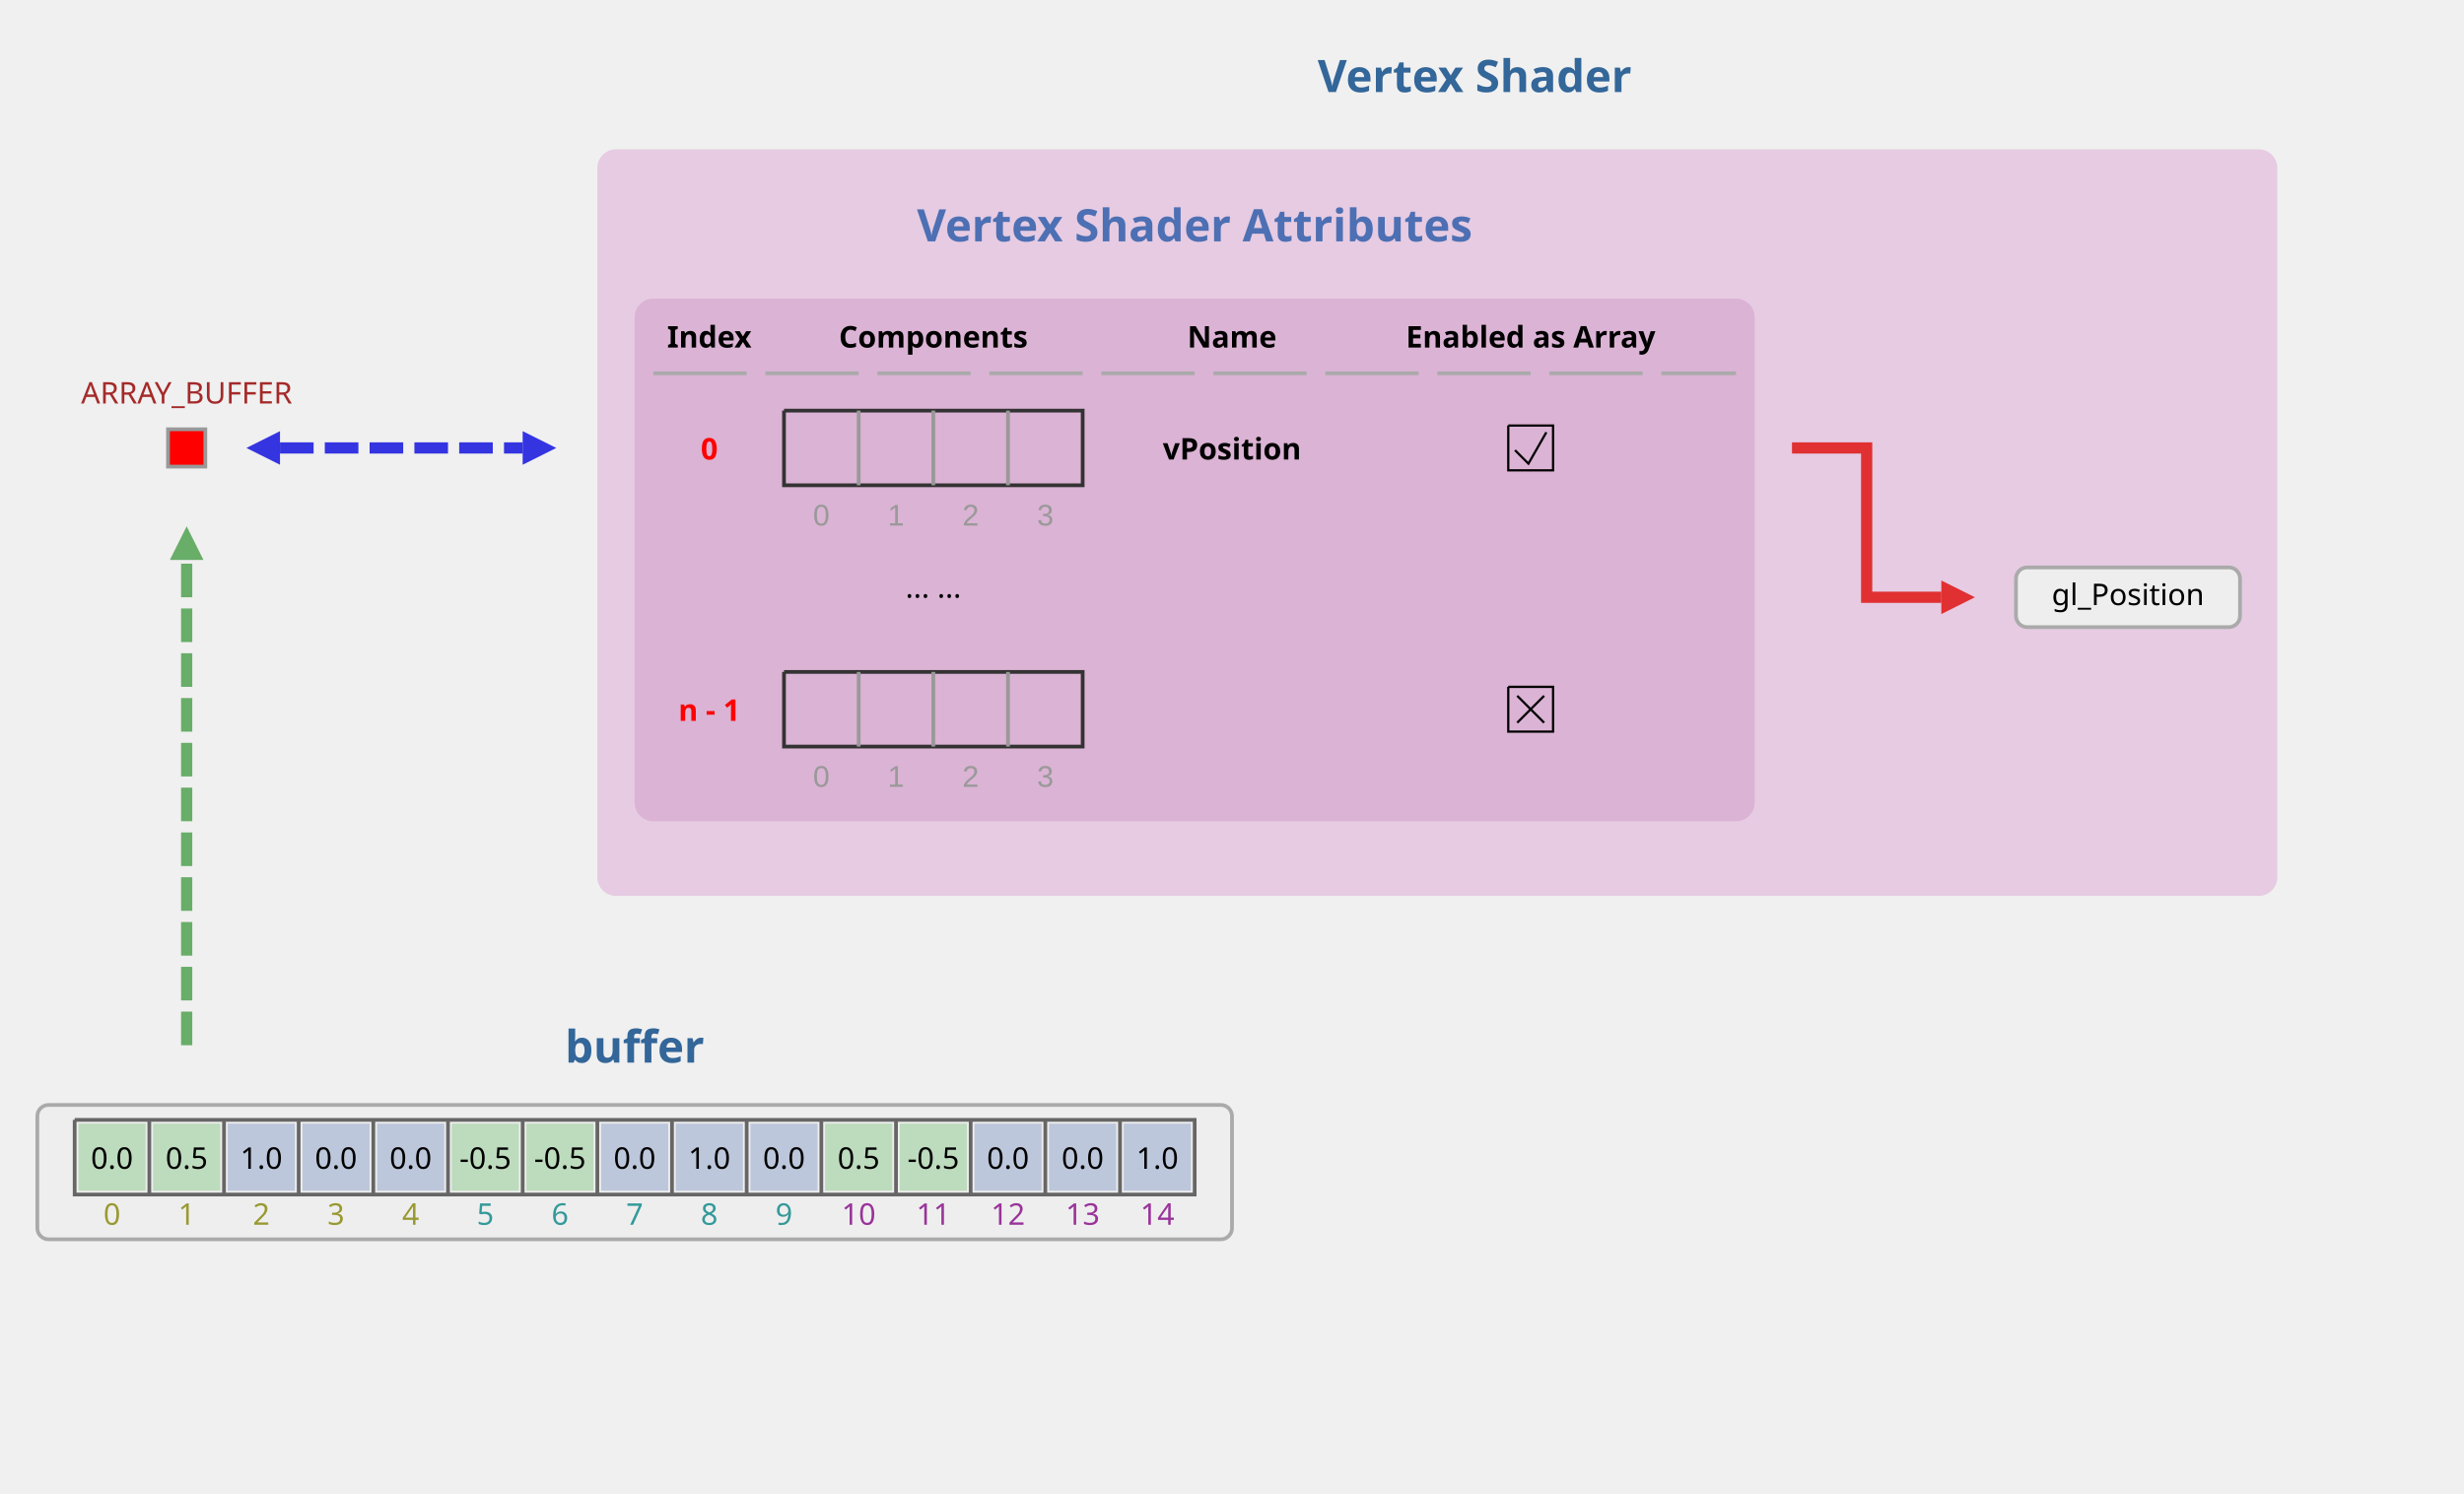
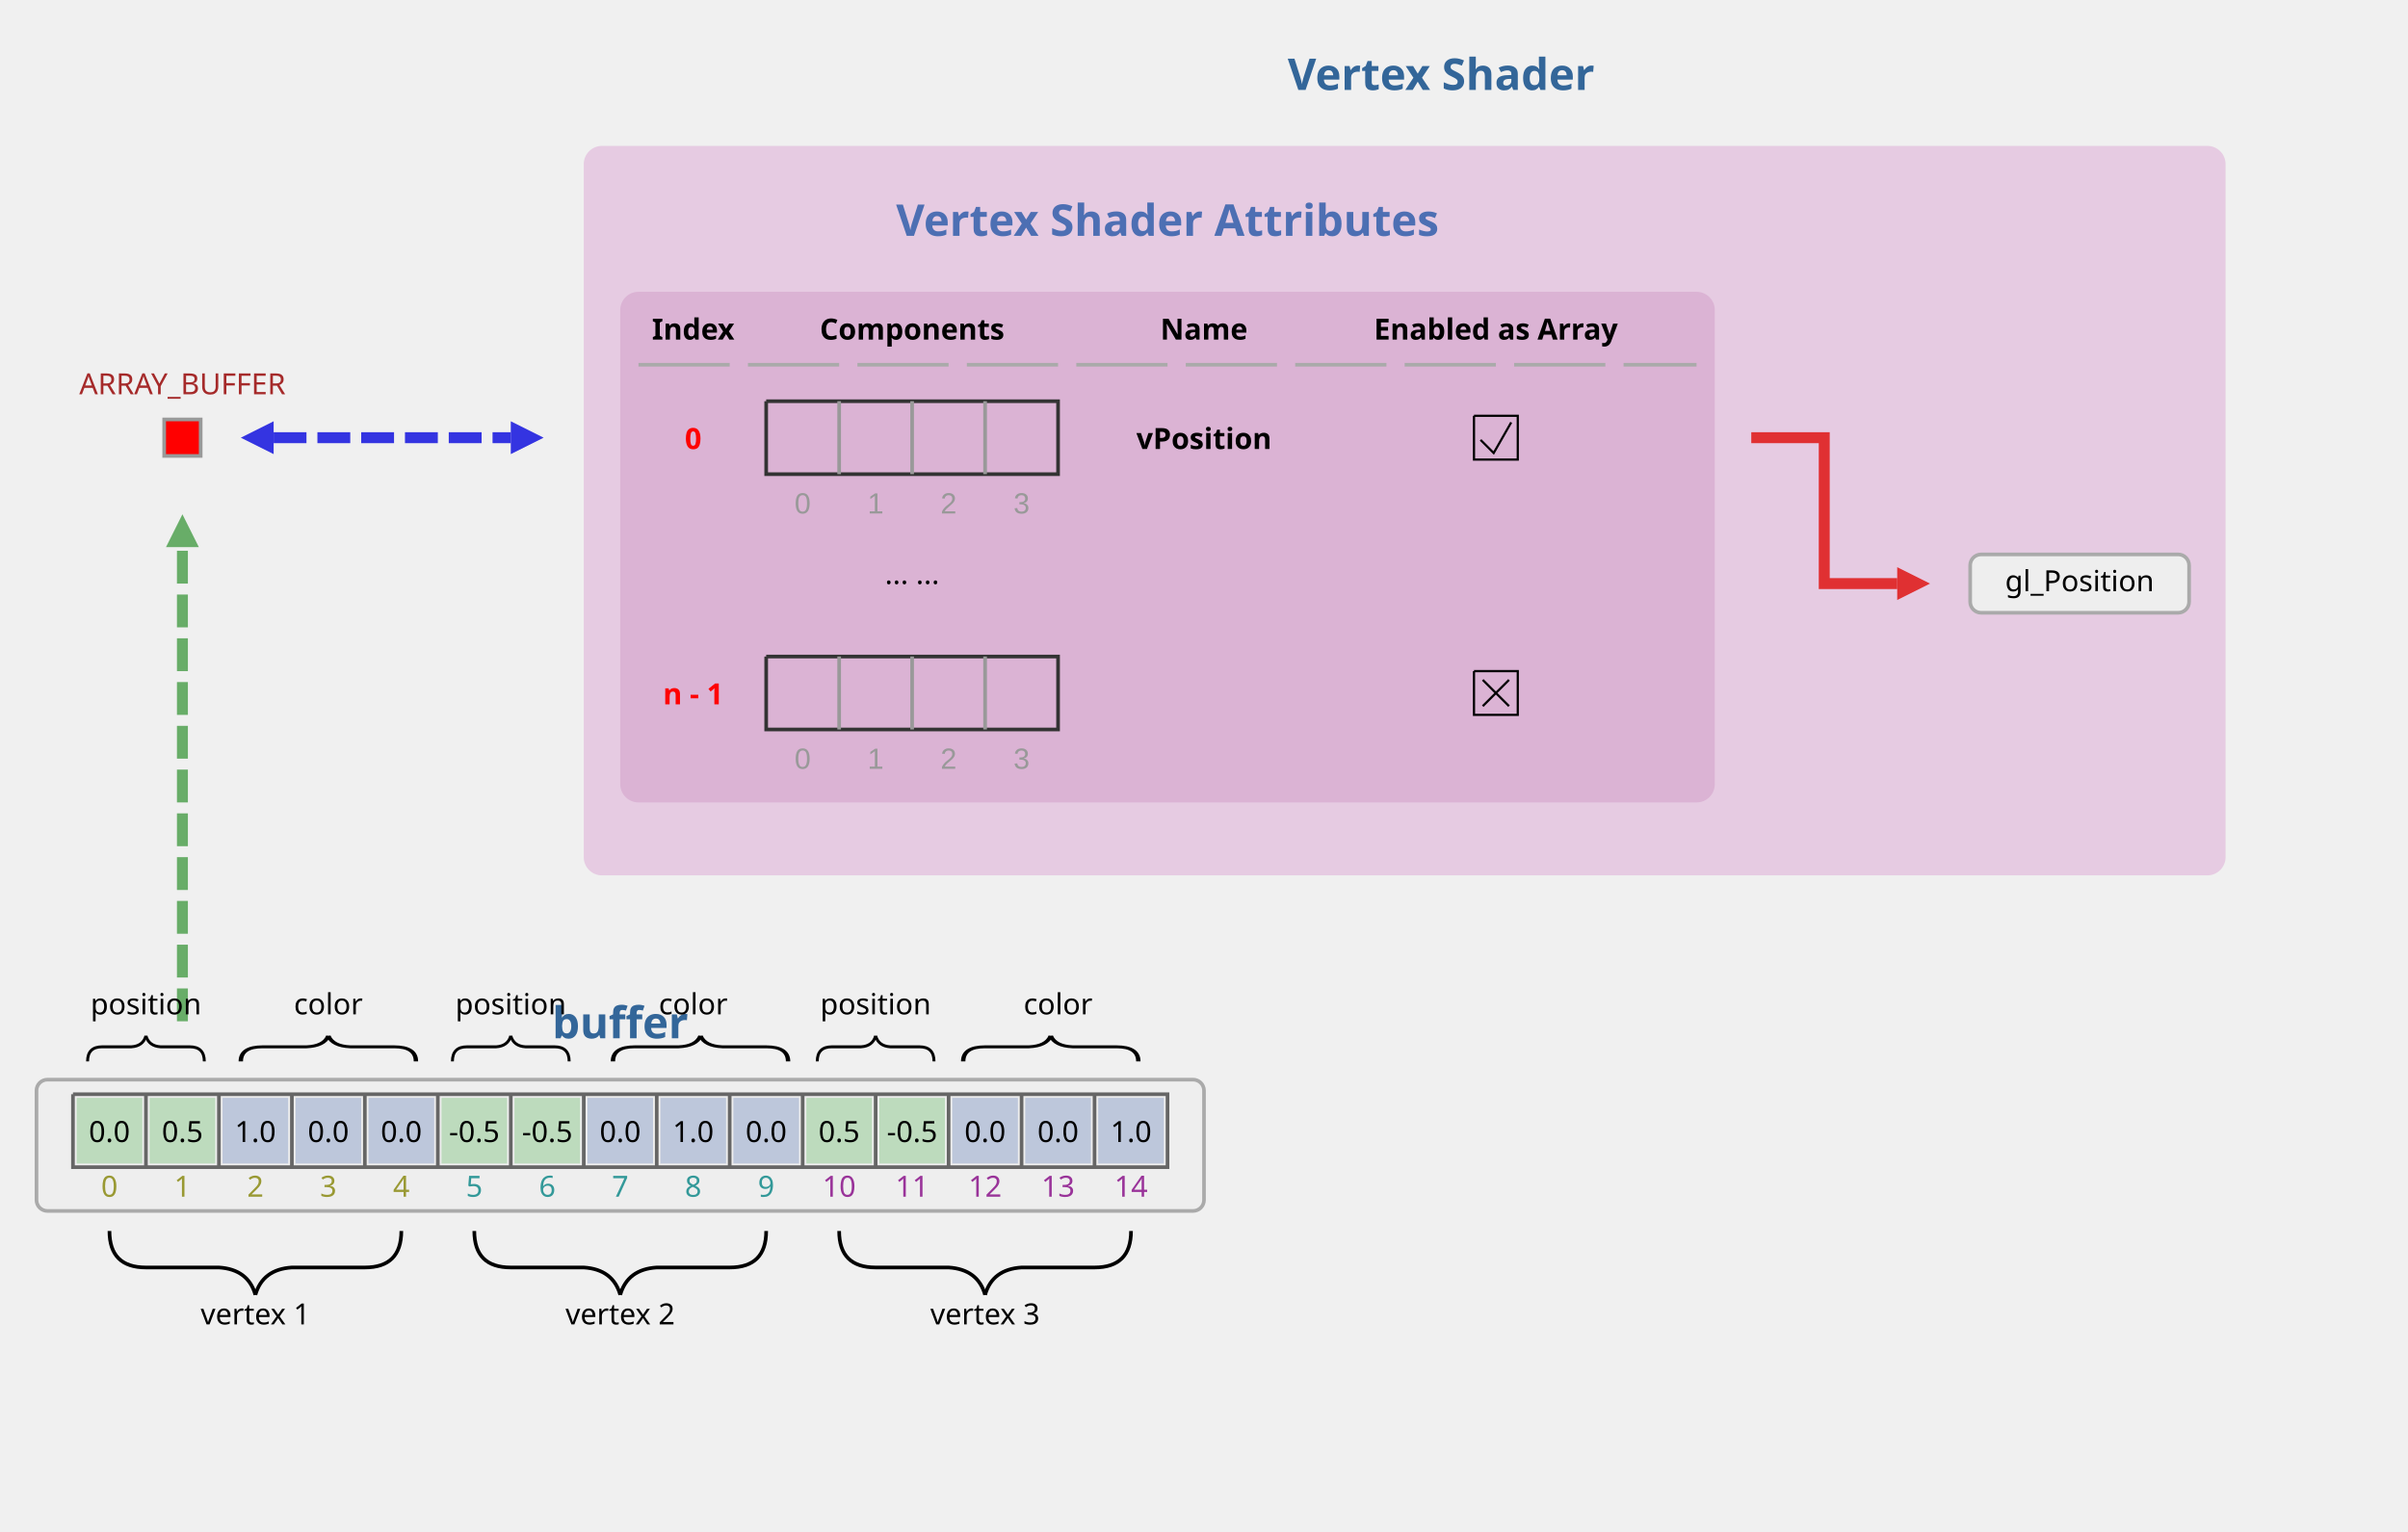
- <svg xmlns="http://www.w3.org/2000/svg" xmlns:xlink="http://www.w3.org/1999/xlink" version="1.1" width="660" height="400">
+ <svg xmlns="http://www.w3.org/2000/svg" xmlns:xlink="http://www.w3.org/1999/xlink" version="1.1" width="660" height="420">
  <defs>
    <style type="text/css">
            svg {
                border: 1px solid #ccc;
            }
            
            text, tspan {
                font-family: verdana;
            
                text-anchor: middle;
                dominant-baseline: central;
                font-size: 8px;
            }
            
            text.title {
                
                font-size: 12px;
                font-weight: bold;
                fill: #369;
                stroke: none;
            }
            
            text.arrow-label {
                
                
                fill: #000;
                stroke: none;
            }
            
            text.in-rounded-box {
                
                
                fill: black;
                stroke: none;
            }
            
            text.in-state-object-box {
                
                
                fill: white;
                stroke: none;
            }
            
            g.index-number {
            }
            
            g.index-number text {
                font-family: arial;
                fill: #999;
                stroke: none;
            }
            
            rect.rounded {
                fill: #eee;
                stroke: #aaa;
            }
            
            rect.state-object {
                fill: hsla(310, 55%, 38%, 0.8);
                stroke: #aaa;
            }
            
-             g.red-arrow {
+             g.red-arrow path {
                stroke: hsla(0, 75%, 50%, 0.9);
                fill: none;
                stroke-width: 3px;
            }
            
            g.green-arrow path {
                stroke: hsla(120, 30%, 50%, 0.9);
                fill: none;
                stroke-width: 3px;
            }
            
            g.blue-arrow path {
                stroke: hsla(240, 75%, 50%, 0.9);
                fill: none;
                stroke-width: 3px;
            }
            
        </style>
    <rect id="array-bg-rect" x="1" y="1" width="18" height="18" stroke="none" />
    <path id="arrow-end-path" d="M 0 0 L 50 25 L 0 50 z" />
    <marker id="red-arrow-start-marker" viewBox="0 0 50 50" refX="50" refY="25" markerUnits="strokeWidth" markerWidth="3" markerHeight="3" orient="auto">
      <use xlink:href="#arrow-end-path" transform="rotate(180, 25, 25)" style="fill: hsla(0, 75%, 50%, 0.9); stroke: none;" />
    </marker>
    <marker id="red-arrow-end-marker" viewBox="0 0 50 50" refX="0" refY="25" markerUnits="strokeWidth" markerWidth="3" markerHeight="3" orient="auto">
      <use xlink:href="#arrow-end-path" style="fill: hsla(0, 75%, 50%, 0.9); stroke: none;" />
    </marker>
    <marker id="green-arrow-start-marker" viewBox="0 0 50 50" refX="50" refY="25" markerUnits="strokeWidth" markerWidth="3" markerHeight="3" orient="auto">
      <use xlink:href="#arrow-end-path" transform="rotate(180, 25, 25)" style="fill: hsla(120, 30%, 50%, 0.9); stroke: none;" />
    </marker>
    <marker id="green-arrow-end-marker" viewBox="0 0 50 50" refX="0" refY="25" markerUnits="strokeWidth" markerWidth="3" markerHeight="3" orient="auto">
      <use xlink:href="#arrow-end-path" style="fill: hsla(120, 30%, 50%, 0.9); stroke: none;" />
    </marker>
    <marker id="blue-arrow-start-marker" viewBox="0 0 50 50" refX="50" refY="25" markerUnits="strokeWidth" markerWidth="3" markerHeight="3" orient="auto">
      <use xlink:href="#arrow-end-path" transform="rotate(180, 25, 25)" style="fill: hsla(240, 75%, 50%, 0.9); stroke: none;" />
    </marker>
    <marker id="blue-arrow-end-marker" viewBox="0 0 50 50" refX="0" refY="25" markerUnits="strokeWidth" markerWidth="3" markerHeight="3" orient="auto">
      <use xlink:href="#arrow-end-path" style="fill: hsla(240, 75%, 50%, 0.9); stroke: none;" />
    </marker>
    <g id="gl-object">
      <rect x="-20" y="-8" width="40" height="16" rx="3" ry="3" class="rounded" />
      <text x="0" y="-1" class="in-rounded-box">gl</text>
    </g>
    <g id="buffer-object">
      <rect x="-20" y="-8" width="40" height="16" rx="3" ry="3" class="rounded" />
      <text x="0" y="-1" class="in-rounded-box">buffer</text>
    </g>
    <g id="glPosition-object">
      <rect x="-30" y="-8" width="60" height="16" rx="3" ry="3" class="rounded" />
      <text x="0" y="-1" class="in-rounded-box">gl_Position</text>
    </g>
    <g id="vertex-shader-object">
      <rect x="-40" y="-20" width="80" height="40" rx="3" ry="3" class="state-object" />
      <text x="0" y="0" class="in-state-object-box">Vertex Shader</text>
    </g>
    <g id="fragment-shader-object">
      <rect x="-40" y="-20" width="80" height="40" rx="3" ry="3" class="state-object" />
      <text x="0" y="0" class="in-state-object-box">Fragment Shader</text>
    </g>
    <g id="program-object">
      <rect x="-40" y="-20" width="80" height="40" rx="3" ry="3" class="state-object" />
      <text x="0" y="0" class="in-state-object-box">Program</text>
    </g>
    <g id="webgl-check-state-flag">
      <rect x="-5" y="-5" width="10" height="10" fill="red" stroke="#999" />
    </g>
    <g id="a-vertex-attribute-path">
      <path d="M 0 0 h 80 v 20 h -80 v -20" stroke="#333" fill="none" />
      <path d="M 20 0 v 20                      m 20 -20 v 20                      m 20 -20 v 20" stroke="#999" fill="none" />
    </g>
    <path id="enabled-state" d="M -10 -10 h 20 v 20 h -20 v -20                     M -7 1 L -1 7 L 7 -7 " stroke="black" fill="none" transform="scale(0.6, 0.6)" />
    <path id="disabled-state" d="M -10 -10 h 20 v 20 h -20 v -20                     M 6 -6 L -6 6 M -6 -6 L 6 6" stroke="black" fill="none" transform="scale(0.6, 0.6)" />
    <path id="up-bracket" d="M 0,0 q 0,-8 35,-8 l 5, -8 l 5 8 Q 80,-8 80,0" fill="none" stroke="gray" transform="translate(4, -4) scale(0.9, 1)" />
    <g id="buffer-array-data">
      <text x="150" y="-20" class="title">buffer</text>
      <rect x="0" y="0" width="320" height="36" fill="#eee" stroke="#aaa" rx="3" ry="3" transform="translate(-10, -4)" />
      <path d="M 0 0 h 300 v 20 h -300 v -20                      m 20 0 v 20                      m 20 -20 v 20                      m 20 -20 v 20                      m 20 -20 v 20                      m 20 -20 v 20                      m 20 -20 v 20                      m 20 -20 v 20                      m 20 -20 v 20                      m 20 -20 v 20                      m 20 -20 v 20                      m 20 -20 v 20                      m 20 -20 v 20                      m 20 -20 v 20                      m 20 -20 v 20" fill="none" stroke="#666" />
      <use x="0" y="0" xlink:href="#array-bg-rect" fill="hsl(120, 30%, 80%)" />
      <use x="20" y="0" xlink:href="#array-bg-rect" fill="hsl(120, 30%, 80%)" />
      <use x="40" y="0" xlink:href="#array-bg-rect" fill="hsl(220, 30%, 80%)" />
      <use x="60" y="0" xlink:href="#array-bg-rect" fill="hsl(220, 30%, 80%)" />
      <use x="80" y="0" xlink:href="#array-bg-rect" fill="hsl(220, 30%, 80%)" />
      <use x="100" y="0" xlink:href="#array-bg-rect" fill="hsl(120, 30%, 80%)" />
      <use x="120" y="0" xlink:href="#array-bg-rect" fill="hsl(120, 30%, 80%)" />
      <use x="140" y="0" xlink:href="#array-bg-rect" fill="hsl(220, 30%, 80%)" />
      <use x="160" y="0" xlink:href="#array-bg-rect" fill="hsl(220, 30%, 80%)" />
      <use x="180" y="0" xlink:href="#array-bg-rect" fill="hsl(220, 30%, 80%)" />
      <use x="200" y="0" xlink:href="#array-bg-rect" fill="hsl(120, 30%, 80%)" />
      <use x="220" y="0" xlink:href="#array-bg-rect" fill="hsl(120, 30%, 80%)" />
      <use x="240" y="0" xlink:href="#array-bg-rect" fill="hsl(220, 30%, 80%)" />
      <use x="260" y="0" xlink:href="#array-bg-rect" fill="hsl(220, 30%, 80%)" />
      <use x="280" y="0" xlink:href="#array-bg-rect" fill="hsl(220, 30%, 80%)" />
      <g>
        <text x="10" y="10">0.0</text>
        <text x="30" y="10">0.5</text>
        <text x="50" y="10">1.0</text>
        <text x="70" y="10">0.0</text>
        <text x="90" y="10">0.0</text>
        <text x="110" y="10">-0.5</text>
        <text x="130" y="10">-0.5</text>
        <text x="150" y="10">0.0</text>
        <text x="170" y="10">1.0</text>
        <text x="190" y="10">0.0</text>
        <text x="210" y="10">0.5</text>
        <text x="230" y="10">-0.5</text>
        <text x="250" y="10">0.0</text>
        <text x="270" y="10">0.0</text>
        <text x="290" y="10">1.0</text>
        <text x="10" y="25" fill="hsl(60, 50%, 40%)">0</text>
        <text x="30" y="25" fill="hsl(60, 50%, 40%)">1</text>
        <text x="50" y="25" fill="hsl(60, 50%, 40%)">2</text>
        <text x="70" y="25" fill="hsl(60, 50%, 40%)">3</text>
        <text x="90" y="25" fill="hsl(60, 50%, 40%)">4</text>
        <text x="110" y="25" fill="hsl(180, 50%, 40%)">5</text>
        <text x="130" y="25" fill="hsl(180, 50%, 40%)">6</text>
        <text x="150" y="25" fill="hsl(180, 50%, 40%)">7</text>
        <text x="170" y="25" fill="hsl(180, 50%, 40%)">8</text>
        <text x="190" y="25" fill="hsl(180, 50%, 40%)">9</text>
        <text x="210" y="25" fill="hsl(300, 50%, 40%)">10</text>
        <text x="230" y="25" fill="hsl(300, 50%, 40%)">11</text>
        <text x="250" y="25" fill="hsl(300, 50%, 40%)">12</text>
        <text x="270" y="25" fill="hsl(300, 50%, 40%)">13</text>
        <text x="290" y="25" fill="hsl(300, 50%, 40%)">14</text>
      </g>
    </g>
    <g id="shader-attribute-array">
      <g>
        <text x="150" y="-20" class="title" style="fill:hsl(220, 40%, 50%)">Vertex Shader Attributes</text>
        <rect x="0" y="0" width="300" height="140" fill="hsla(310, 35%, 78%, 1.0)" stroke="ccc" rx="5" ry="5" />
        <text x="20" y="10" font-weight="bold">Index</text>
        <text x="80" y="10" font-weight="bold">Components</text>
        <text x="160" y="10" font-weight="bold">Name</text>
        <text x="240" y="10" font-weight="bold">Enabled as Array</text>
        <line x1="5" y1="20" x2="295" y2="20" stroke="#aaa" stroke-dasharray="25 5" />
        <text x="20" y="40" fill="red" font-weight="bold">0</text>
        <use x="40" y="30" xlink:href="#a-vertex-attribute-path" />
        <g class="index-number">
          <text x="50" y="58">0</text>
          <text x="70" y="58">1</text>
          <text x="90" y="58">2</text>
          <text x="110" y="58">3</text>
        </g>
        <text x="160" y="40" font-weight="bold">vPosition</text>
        <use x="240" y="40" xlink:href="#enabled-state" />
        <text x="80" y="77">... ...</text>
        <text x="20" y="110" fill="red" font-weight="bold">n - 1</text>
        <use x="40" y="100" xlink:href="#a-vertex-attribute-path" />
        <g class="index-number">
          <text x="50" y="128">0</text>
          <text x="70" y="128">1</text>
          <text x="90" y="128">2</text>
          <text x="110" y="128">3</text>
        </g>
        <use x="240" y="110" xlink:href="#disabled-state" />
      </g>
    </g>
    <g id="vertex-shader-detail" transform="translate(10, 40)">
      <text x="225" y="-60" class="title">Vertex Shader</text>
      <rect x="-10" y="-40" width="450" height="200" fill="hsla(310, 35%, 85%, 1.0)" stroke="ccc" rx="5" ry="5" />
      <use x="0" y="0" xlink:href="#shader-attribute-array" />
      <g>
        <use x="400" y="80" xlink:href="#glPosition-object" />
      </g>
      <g class="red-arrow">
        <path d="M 310 40 h 20 v 40 h 20" marker-end="url(#red-arrow-end-marker)" />
      </g>
    </g>
+     <path d="M 0 -5 q 0 -20 20 -20 l 40 0 q 16 -1 20 -15" stroke="black" fill="none" id="left-up-brace" />
+     <g id="up-brace">
+       <use x="0" y="0" xlink:href="#left-up-brace" />
+       <use x="0" y="0" xlink:href="#left-up-brace" transform="translate(160, 0), scale(-1, 1)" />
+     </g>
  </defs>
  <g>
    <use xlink:href="#whole-grid" />
    <g transform="translate(50, 120)">
      <text x="0" y="-15" fill="brown">ARRAY_BUFFER</text>
      <use x="0" y="0" xlink:href="#webgl-check-state-flag" />
    </g>
    <g class="blue-arrow">
      <path d="M 75 120 h 65" marker-start="url(#blue-arrow-start-marker)" marker-end="url(#blue-arrow-end-marker)" stroke-dasharray="9 3" />
    </g>
    <g class="green-arrow">
      <path d="M 50 280 v -130" marker-end="url(#green-arrow-end-marker)" stroke-dasharray="9 3" />
    </g>
    <use x="160" y="40" xlink:href="#vertex-shader-detail" />
    <use x="20" y="300" xlink:href="#buffer-array-data" />
+     <text x="40" y="275">position</text>
+     <use x="0" y="0" xlink:href="#up-brace" transform="scale(0.2, 0.2), translate(120, 1460)" stroke-width="4" />
+     <text x="90" y="275">color</text>
+     <use x="0" y="0" xlink:href="#up-brace" transform="scale(0.3, 0.2), translate(220, 1460)" stroke-width="4" />
+     <text x="140" y="275">position</text>
+     <use x="0" y="0" xlink:href="#up-brace" transform="scale(0.2, 0.2), translate(620, 1460)" stroke-width="4" />
+     <text x="190" y="275">color</text>
+     <use x="0" y="0" xlink:href="#up-brace" transform="scale(0.3, 0.2), translate(560, 1460)" stroke-width="4" />
+     <text x="240" y="275">position</text>
+     <use x="0" y="0" xlink:href="#up-brace" transform="scale(0.2, 0.2), translate(1120, 1460)" stroke-width="4" />
+     <text x="290" y="275">color</text>
+     <use x="0" y="0" xlink:href="#up-brace" transform="scale(0.3, 0.2), translate(880, 1460)" stroke-width="4" />
+     <use x="0" y="0" xlink:href="#up-brace" transform="scale(0.5, -0.5), translate(60, -670)" stroke-width="2" />
+     <text x="70" y="360">vertex 1</text>
+     <use x="0" y="0" xlink:href="#up-brace" transform="scale(0.5, -0.5), translate(260, -670)" stroke-width="2" />
+     <text x="170" y="360">vertex 2</text>
+     <use x="0" y="0" xlink:href="#up-brace" transform="scale(0.5, -0.5), translate(460, -670)" stroke-width="2" />
+     <text x="270" y="360">vertex 3</text>
  </g>
</svg>
